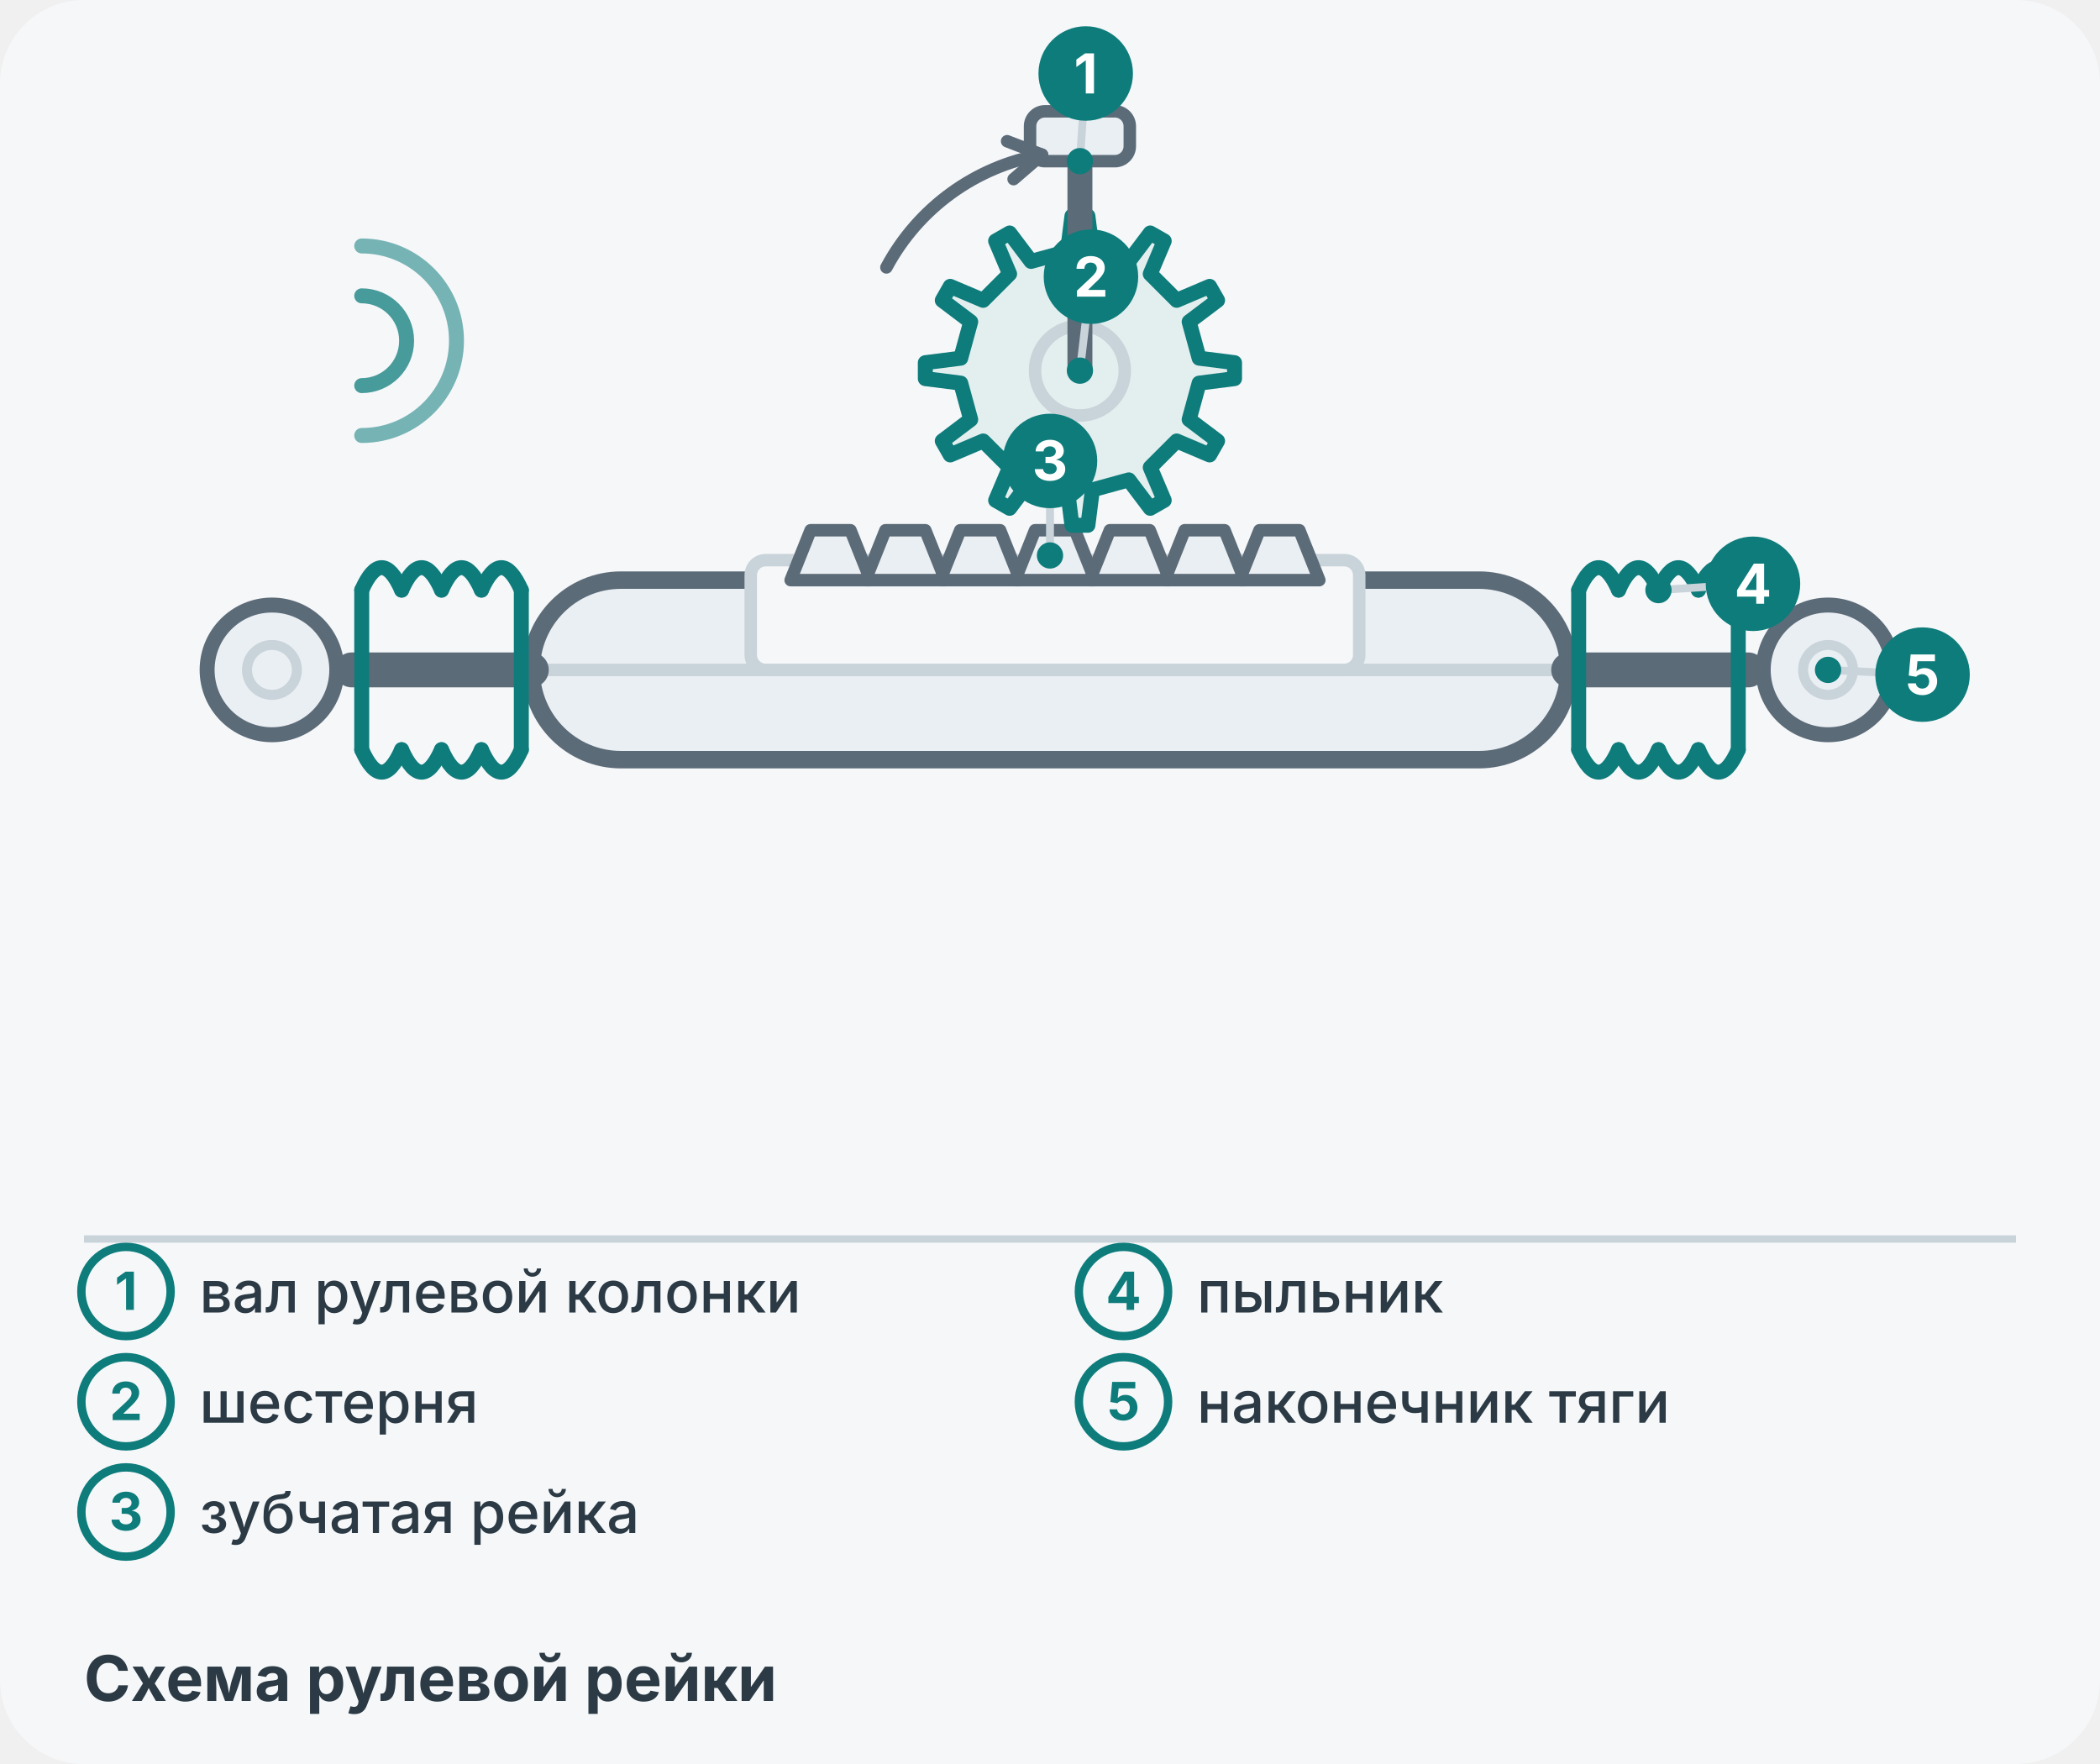
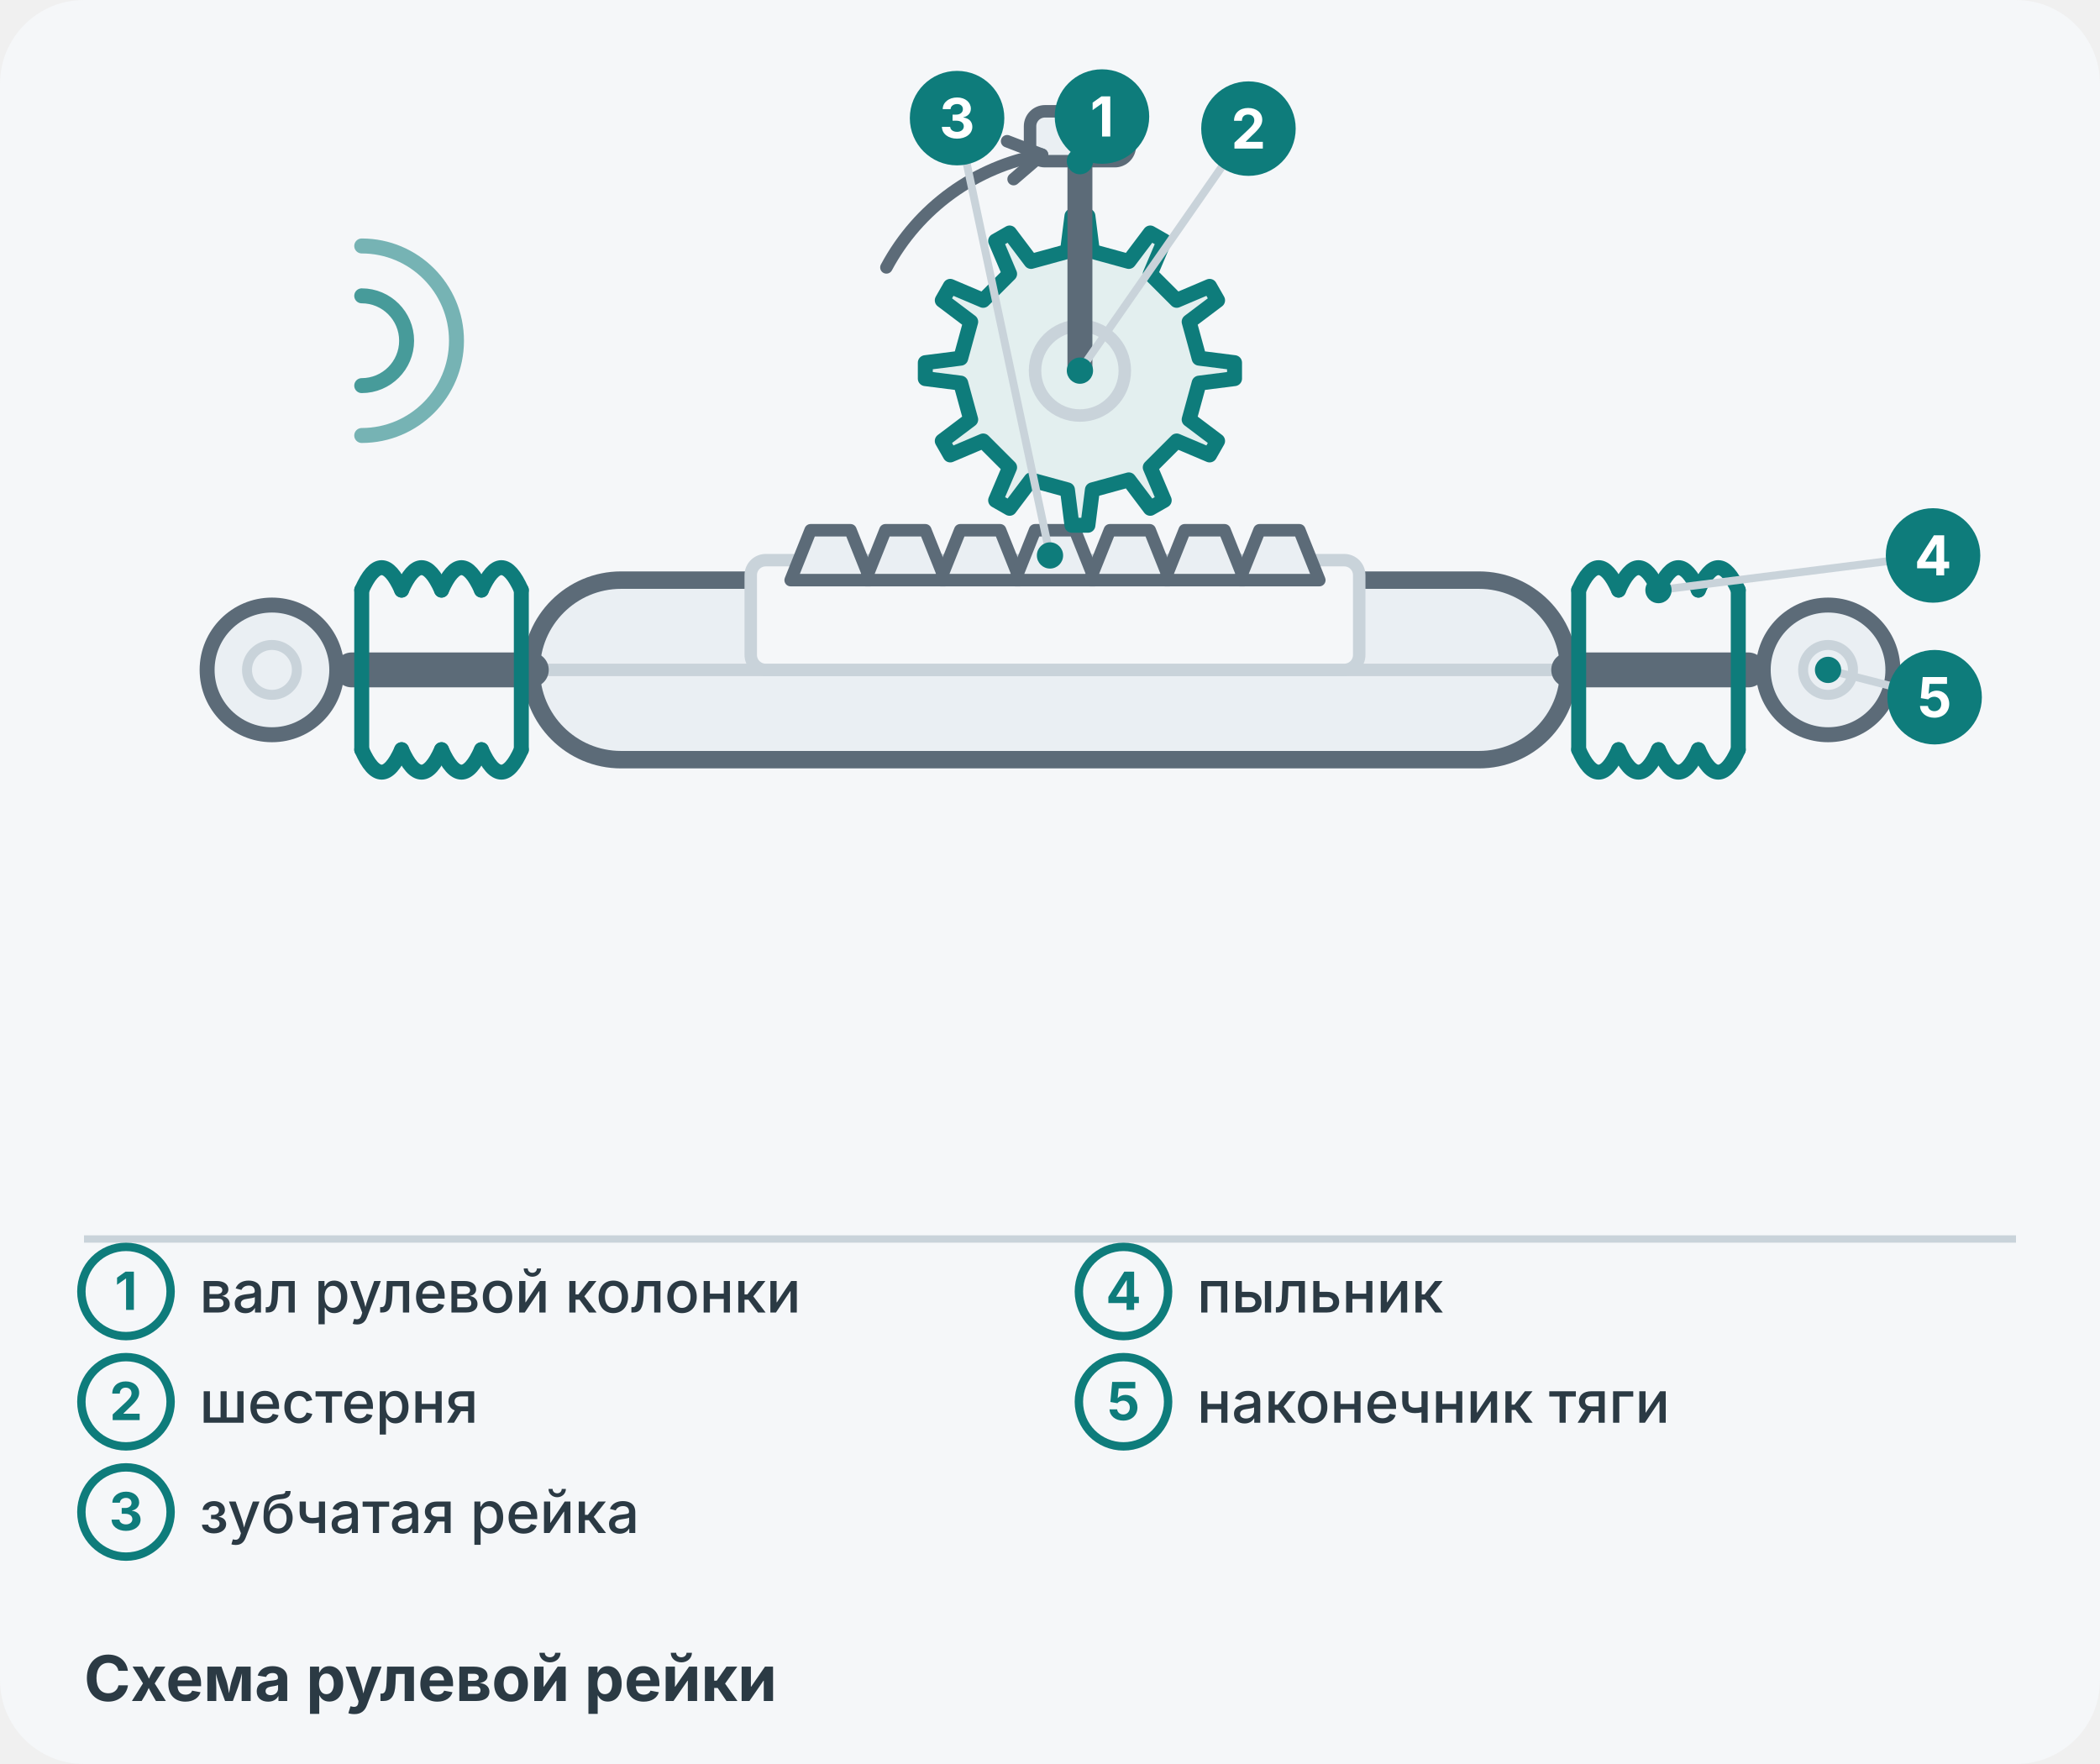
<svg xmlns="http://www.w3.org/2000/svg" viewBox="0 0 400 336" role="img" aria-label="Схема рулевой рейки">
  <rect width="400" height="336" rx="16" fill="#F5F7F9" />
  <g transform="translate(10,6) scale(0.95)">
    <g fill="none" stroke-linecap="round" stroke-linejoin="round">
      <rect x="96.0" y="110.0" width="208.0" height="36.0" rx="18" stroke="#5C6B78" stroke-width="3.5" fill="#EAEFF3" />
      <path d="M 96.0 128.0 L 304.0 128.0" stroke="#C9D3DA" stroke-width="2.5" />
      <rect x="140.0" y="106.0" width="122.0" height="22.0" rx="3" stroke="#C9D3DA" stroke-width="2.5" fill="#F5F7F9" />
      <path d="M 148.0 110.0 L 152.0 100.0 L 160.0 100.0 L 164.0 110.0 Z" stroke="#5C6B78" stroke-width="2.5" fill="#EAEFF3" />
      <path d="M 163.0 110.0 L 167.0 100.0 L 175.0 100.0 L 179.0 110.0 Z" stroke="#5C6B78" stroke-width="2.5" fill="#EAEFF3" />
      <path d="M 178.0 110.0 L 182.0 100.0 L 190.0 100.0 L 194.0 110.0 Z" stroke="#5C6B78" stroke-width="2.5" fill="#EAEFF3" />
      <path d="M 193.0 110.0 L 197.0 100.0 L 205.0 100.0 L 209.0 110.0 Z" stroke="#5C6B78" stroke-width="2.5" fill="#EAEFF3" />
      <path d="M 208.0 110.0 L 212.0 100.0 L 220.0 100.0 L 224.0 110.0 Z" stroke="#5C6B78" stroke-width="2.5" fill="#EAEFF3" />
      <path d="M 223.0 110.0 L 227.0 100.0 L 235.0 100.0 L 239.0 110.0 Z" stroke="#5C6B78" stroke-width="2.5" fill="#EAEFF3" />
      <path d="M 238.0 110.0 L 242.0 100.0 L 250.0 100.0 L 254.0 110.0 Z" stroke="#5C6B78" stroke-width="2.5" fill="#EAEFF3" />
      <path d="M 229.9 65.5 L 237.0 66.4 L 237.0 69.6 L 229.9 70.5 L 227.9 77.8 L 233.6 82.1 L 232.0 84.9 L 225.4 82.1 L 220.1 87.4 L 222.9 94.0 L 220.1 95.6 L 215.8 89.9 L 208.5 91.9 L 207.6 99.0 L 204.4 99.0 L 203.5 91.9 L 196.2 89.9 L 191.9 95.6 L 189.1 94.0 L 191.9 87.4 L 186.6 82.1 L 180.0 84.9 L 178.4 82.1 L 184.1 77.8 L 182.1 70.5 L 175.0 69.6 L 175.0 66.4 L 182.1 65.5 L 184.1 58.2 L 178.4 53.9 L 180.0 51.1 L 186.6 53.9 L 191.9 48.6 L 189.1 42.0 L 191.9 40.4 L 196.2 46.1 L 203.5 44.1 L 204.4 37.0 L 207.6 37.0 L 208.5 44.1 L 215.8 46.1 L 220.1 40.4 L 222.9 42.0 L 220.1 48.6 L 225.4 53.9 L 232.0 51.1 L 233.6 53.9 L 227.9 58.2 Z" stroke="#0E7C7B" stroke-width="3" fill="#E3EFEF" />
      <circle cx="206.0" cy="68.0" r="9.0" stroke="#C9D3DA" stroke-width="2.5" fill="none" />
      <path d="M 206.0 68.0 L 206.0 24.0" stroke="#5C6B78" stroke-width="5" />
      <rect x="196.0" y="16.0" width="20.0" height="10.0" rx="3" stroke="#5C6B78" stroke-width="2.5" fill="#EAEFF3" />
      <path d="M 167.2 47.3 A 44.0 44.0 0 0 1 198.4 24.7" stroke="#5C6B78" stroke-width="2.5" fill="none" />
      <path d="M 192.7 29.6 L 198.4 24.7 L 191.4 22.0" stroke="#5C6B78" stroke-width="2.5" fill="none" />
      <path d="M 60.0 128.0 L 96.0 128.0" stroke="#5C6B78" stroke-width="7" />
      <path d="M 62.0 112.0 Q 66.0 103.0 70.0 112.0" stroke="#0E7C7B" stroke-width="3" fill="none" />
      <path d="M 70.0 112.0 Q 74.0 103.0 78.0 112.0" stroke="#0E7C7B" stroke-width="3" fill="none" />
      <path d="M 78.0 112.0 Q 82.0 103.0 86.0 112.0" stroke="#0E7C7B" stroke-width="3" fill="none" />
      <path d="M 86.0 112.0 Q 90.0 103.0 94.0 112.0" stroke="#0E7C7B" stroke-width="3" fill="none" />
      <path d="M 62.0 144.0 Q 66.0 153.0 70.0 144.0" stroke="#0E7C7B" stroke-width="3" fill="none" />
      <path d="M 70.0 144.0 Q 74.0 153.0 78.0 144.0" stroke="#0E7C7B" stroke-width="3" fill="none" />
      <path d="M 78.0 144.0 Q 82.0 153.0 86.0 144.0" stroke="#0E7C7B" stroke-width="3" fill="none" />
      <path d="M 86.0 144.0 Q 90.0 153.0 94.0 144.0" stroke="#0E7C7B" stroke-width="3" fill="none" />
      <path d="M 62.0 112.0 L 62.0 144.0" stroke="#0E7C7B" stroke-width="3" />
      <path d="M 94.0 112.0 L 94.0 144.0" stroke="#0E7C7B" stroke-width="3" />
      <path d="M 304.0 128.0 L 340.0 128.0" stroke="#5C6B78" stroke-width="7" />
      <path d="M 306.0 112.0 Q 310.0 103.0 314.0 112.0" stroke="#0E7C7B" stroke-width="3" fill="none" />
      <path d="M 314.0 112.0 Q 318.0 103.0 322.0 112.0" stroke="#0E7C7B" stroke-width="3" fill="none" />
      <path d="M 322.0 112.0 Q 326.0 103.0 330.0 112.0" stroke="#0E7C7B" stroke-width="3" fill="none" />
      <path d="M 330.0 112.0 Q 334.0 103.0 338.0 112.0" stroke="#0E7C7B" stroke-width="3" fill="none" />
      <path d="M 306.0 144.0 Q 310.0 153.0 314.0 144.0" stroke="#0E7C7B" stroke-width="3" fill="none" />
      <path d="M 314.0 144.0 Q 318.0 153.0 322.0 144.0" stroke="#0E7C7B" stroke-width="3" fill="none" />
      <path d="M 322.0 144.0 Q 326.0 153.0 330.0 144.0" stroke="#0E7C7B" stroke-width="3" fill="none" />
      <path d="M 330.0 144.0 Q 334.0 153.0 338.0 144.0" stroke="#0E7C7B" stroke-width="3" fill="none" />
      <path d="M 306.0 112.0 L 306.0 144.0" stroke="#0E7C7B" stroke-width="3" />
      <path d="M 338.0 112.0 L 338.0 144.0" stroke="#0E7C7B" stroke-width="3" />
      <circle cx="44.0" cy="128.0" r="13.0" stroke="#5C6B78" stroke-width="3" fill="#EAEFF3" />
      <circle cx="44.0" cy="128.0" r="5.0" stroke="#C9D3DA" stroke-width="2" fill="none" />
      <circle cx="356.0" cy="128.0" r="13.0" stroke="#5C6B78" stroke-width="3" fill="#EAEFF3" />
      <circle cx="356.0" cy="128.0" r="5.0" stroke="#C9D3DA" stroke-width="2" fill="none" />
      <path d="M 62 53 A 9 9 0 0 1 62 71" stroke="#0E7C7B" stroke-width="3" opacity="0.75" />
      <path d="M 62 43 A 19 19 0 0 1 62 81" stroke="#0E7C7B" stroke-width="3" opacity="0.55" />
    </g>
  </g>
  <path d="M 16 236 L 384 236" stroke="#C9D3DA" stroke-width="1.4" fill="none" />
  <g fill="none" stroke-linecap="round" stroke-linejoin="round">
-     <path d="M 205.7 30.7 L 206.8 14.0" stroke="#C9D3DA" stroke-width="1.5" fill="none" />
+     <path d="M 205.7 30.7 L 209.9 22.2" stroke="#C9D3DA" stroke-width="1.5" fill="none" />
    <circle cx="205.7" cy="30.7" r="2.5" fill="#0E7C7B" />
-     <circle cx="206.8" cy="14.0" r="9" fill="#0E7C7B" />
-     <text x="206.8" y="17.8" font-family="Manrope, Inter, system-ui, -apple-system, Segoe UI, sans-serif" font-size="10.5" font-weight="700" fill="#FFFFFF" text-anchor="middle">1</text>
-     <path d="M 205.7 70.6 L 207.8 52.7" stroke="#C9D3DA" stroke-width="1.5" fill="none" />
+     <circle cx="209.9" cy="22.2" r="9" fill="#0E7C7B" />
+     <text x="209.9" y="26.0" font-family="Manrope, Inter, system-ui, -apple-system, Segoe UI, sans-serif" font-size="10.5" font-weight="700" fill="#FFFFFF" text-anchor="middle">1</text>
+     <path d="M 205.7 70.6 L 237.8 24.5" stroke="#C9D3DA" stroke-width="1.5" fill="none" />
    <circle cx="205.7" cy="70.6" r="2.5" fill="#0E7C7B" />
-     <circle cx="207.8" cy="52.7" r="9" fill="#0E7C7B" />
-     <text x="207.8" y="56.5" font-family="Manrope, Inter, system-ui, -apple-system, Segoe UI, sans-serif" font-size="10.5" font-weight="700" fill="#FFFFFF" text-anchor="middle">2</text>
-     <path d="M 200.0 105.8 L 200.0 87.8" stroke="#C9D3DA" stroke-width="1.5" fill="none" />
+     <circle cx="237.8" cy="24.5" r="9" fill="#0E7C7B" />
+     <text x="237.8" y="28.3" font-family="Manrope, Inter, system-ui, -apple-system, Segoe UI, sans-serif" font-size="10.5" font-weight="700" fill="#FFFFFF" text-anchor="middle">2</text>
+     <path d="M 200.0 105.8 L 182.3 22.5" stroke="#C9D3DA" stroke-width="1.5" fill="none" />
    <circle cx="200.0" cy="105.8" r="2.5" fill="#0E7C7B" />
-     <circle cx="200.0" cy="87.8" r="9" fill="#0E7C7B" />
-     <text x="200.0" y="91.5" font-family="Manrope, Inter, system-ui, -apple-system, Segoe UI, sans-serif" font-size="10.5" font-weight="700" fill="#FFFFFF" text-anchor="middle">3</text>
-     <path d="M 315.9 112.4 L 333.9 111.2" stroke="#C9D3DA" stroke-width="1.5" fill="none" />
+     <circle cx="182.3" cy="22.5" r="9" fill="#0E7C7B" />
+     <text x="182.3" y="26.3" font-family="Manrope, Inter, system-ui, -apple-system, Segoe UI, sans-serif" font-size="10.5" font-weight="700" fill="#FFFFFF" text-anchor="middle">3</text>
+     <path d="M 315.9 112.4 L 368.2 105.8" stroke="#C9D3DA" stroke-width="1.5" fill="none" />
    <circle cx="315.9" cy="112.4" r="2.5" fill="#0E7C7B" />
-     <circle cx="333.9" cy="111.2" r="9" fill="#0E7C7B" />
-     <text x="333.9" y="115.0" font-family="Manrope, Inter, system-ui, -apple-system, Segoe UI, sans-serif" font-size="10.5" font-weight="700" fill="#FFFFFF" text-anchor="middle">4</text>
-     <path d="M 348.2 127.6 L 366.2 128.5" stroke="#C9D3DA" stroke-width="1.5" fill="none" />
+     <circle cx="368.2" cy="105.8" r="9" fill="#0E7C7B" />
+     <text x="368.2" y="109.6" font-family="Manrope, Inter, system-ui, -apple-system, Segoe UI, sans-serif" font-size="10.5" font-weight="700" fill="#FFFFFF" text-anchor="middle">4</text>
+     <path d="M 348.2 127.6 L 368.5 132.8" stroke="#C9D3DA" stroke-width="1.5" fill="none" />
    <circle cx="348.2" cy="127.6" r="2.5" fill="#0E7C7B" />
-     <circle cx="366.2" cy="128.5" r="9" fill="#0E7C7B" />
-     <text x="366.2" y="132.3" font-family="Manrope, Inter, system-ui, -apple-system, Segoe UI, sans-serif" font-size="10.5" font-weight="700" fill="#FFFFFF" text-anchor="middle">5</text>
+     <circle cx="368.5" cy="132.8" r="9" fill="#0E7C7B" />
+     <text x="368.5" y="136.6" font-family="Manrope, Inter, system-ui, -apple-system, Segoe UI, sans-serif" font-size="10.5" font-weight="700" fill="#FFFFFF" text-anchor="middle">5</text>
    <circle cx="24.0" cy="246.0" r="8.5" fill="#F5F7F9" stroke="#0E7C7B" stroke-width="1.6" />
    <text x="24.0" y="249.5" font-family="Manrope, Inter, system-ui, -apple-system, Segoe UI, sans-serif" font-size="10" font-weight="700" fill="#0E7C7B" text-anchor="middle">1</text>
    <text x="38.0" y="250.0" font-family="Manrope, Inter, system-ui, -apple-system, Segoe UI, sans-serif" font-size="11" font-weight="500" fill="#2B3A44" text-anchor="start">вал рулевой колонки</text>
    <circle cx="24.0" cy="267.0" r="8.5" fill="#F5F7F9" stroke="#0E7C7B" stroke-width="1.6" />
    <text x="24.0" y="270.5" font-family="Manrope, Inter, system-ui, -apple-system, Segoe UI, sans-serif" font-size="10" font-weight="700" fill="#0E7C7B" text-anchor="middle">2</text>
    <text x="38.0" y="271.0" font-family="Manrope, Inter, system-ui, -apple-system, Segoe UI, sans-serif" font-size="11" font-weight="500" fill="#2B3A44" text-anchor="start">шестерня</text>
    <circle cx="24.0" cy="288.0" r="8.5" fill="#F5F7F9" stroke="#0E7C7B" stroke-width="1.6" />
    <text x="24.0" y="291.5" font-family="Manrope, Inter, system-ui, -apple-system, Segoe UI, sans-serif" font-size="10" font-weight="700" fill="#0E7C7B" text-anchor="middle">3</text>
    <text x="38.0" y="292.0" font-family="Manrope, Inter, system-ui, -apple-system, Segoe UI, sans-serif" font-size="11" font-weight="500" fill="#2B3A44" text-anchor="start">зубчатая рейка</text>
    <circle cx="214.0" cy="246.0" r="8.5" fill="#F5F7F9" stroke="#0E7C7B" stroke-width="1.6" />
    <text x="214.0" y="249.5" font-family="Manrope, Inter, system-ui, -apple-system, Segoe UI, sans-serif" font-size="10" font-weight="700" fill="#0E7C7B" text-anchor="middle">4</text>
    <text x="228.0" y="250.0" font-family="Manrope, Inter, system-ui, -apple-system, Segoe UI, sans-serif" font-size="11" font-weight="500" fill="#2B3A44" text-anchor="start">пыльник</text>
    <circle cx="214.0" cy="267.0" r="8.5" fill="#F5F7F9" stroke="#0E7C7B" stroke-width="1.6" />
    <text x="214.0" y="270.5" font-family="Manrope, Inter, system-ui, -apple-system, Segoe UI, sans-serif" font-size="10" font-weight="700" fill="#0E7C7B" text-anchor="middle">5</text>
    <text x="228.0" y="271.0" font-family="Manrope, Inter, system-ui, -apple-system, Segoe UI, sans-serif" font-size="11" font-weight="500" fill="#2B3A44" text-anchor="start">наконечник тяги</text>
  </g>
  <text x="16.0" y="324.0" font-family="Manrope, Inter, system-ui, -apple-system, Segoe UI, sans-serif" font-size="12" font-weight="700" fill="#2B3A44" text-anchor="start">Схема рулевой рейки</text>
</svg>
